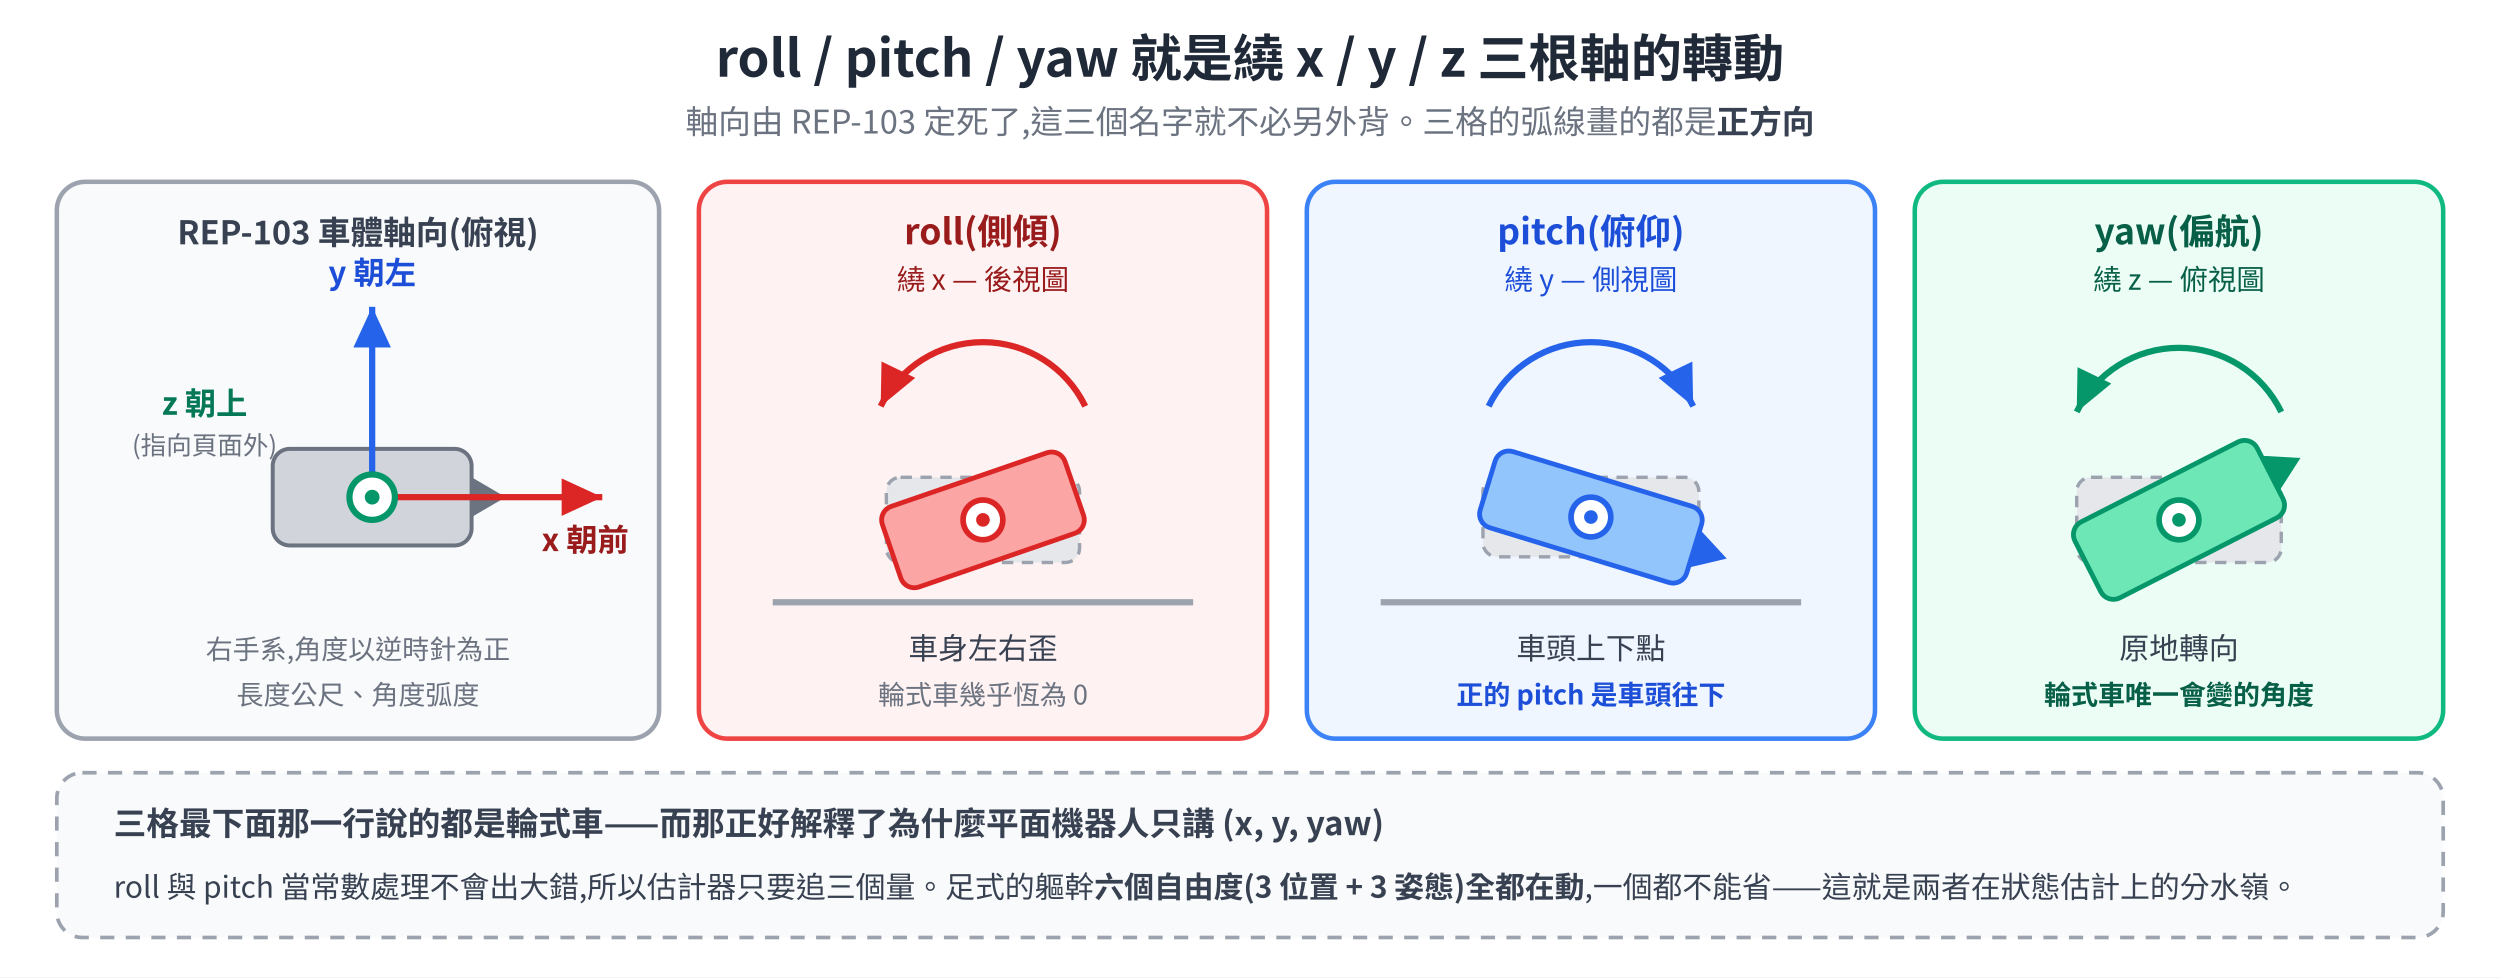
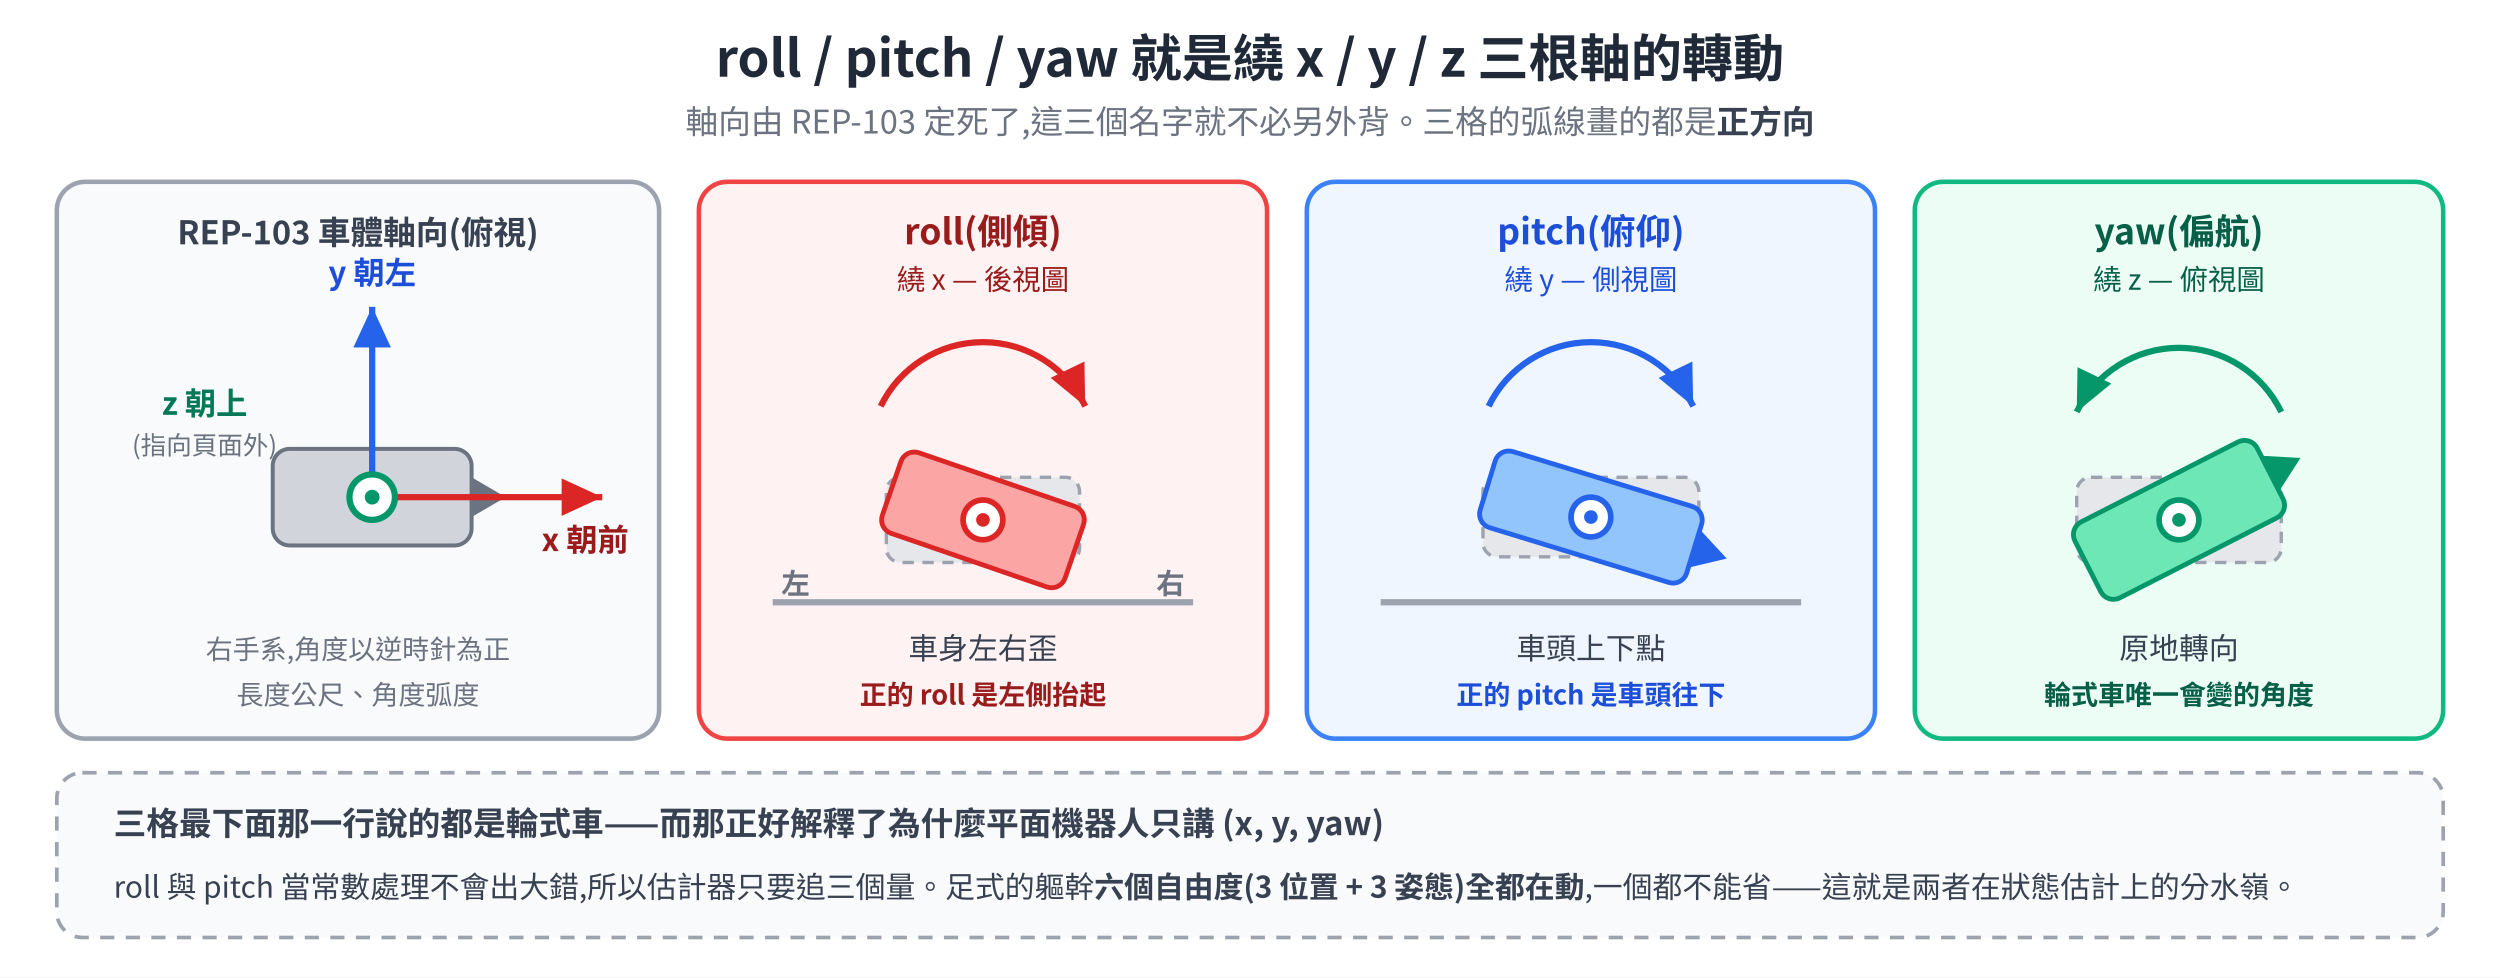
<svg xmlns="http://www.w3.org/2000/svg" viewBox="0 0 880 344" font-family="'Noto Sans CJK TC','PingFang TC','Microsoft JhengHei',sans-serif">
  <defs>
    <marker id="rpyA" markerWidth="9" markerHeight="9" refX="7" refY="3.5" orient="auto">
      <path d="M0,0 L7,3.5 L0,7 Z" fill="#374151" />
    </marker>
    <marker id="rpyR" markerWidth="8" markerHeight="8" refX="6.5" refY="3" orient="auto">
      <path d="M0,0 L6.5,3 L0,6 Z" fill="#DC2626" />
    </marker>
    <marker id="rpyB" markerWidth="8" markerHeight="8" refX="6.5" refY="3" orient="auto">
      <path d="M0,0 L6.5,3 L0,6 Z" fill="#2563EB" />
    </marker>
    <marker id="rpyG" markerWidth="8" markerHeight="8" refX="6.5" refY="3" orient="auto">
      <path d="M0,0 L6.5,3 L0,6 Z" fill="#059669" />
    </marker>
  </defs>
  <rect width="880" height="344" fill="#ffffff" />
  <text x="440" y="27" text-anchor="middle" font-size="18" font-weight="700" fill="#1F2937">roll / pitch / yaw 就是繞 x / y / z 三根軸的轉動</text>
  <text x="440" y="47" text-anchor="middle" font-size="11.5" fill="#6B7280">軸向由 REP-103 定死了,這三個名字就不必另外背。三格的弧線畫的都是<tspan font-weight="700" fill="#374151">正方向</tspan>
  </text>
  <rect x="20" y="64" width="212" height="196" rx="10" fill="#F9FAFB" stroke="#9CA3AF" stroke-width="1.6" />
  <text x="126" y="86" text-anchor="middle" font-size="11.5" font-weight="700" fill="#374151">REP-103 車體軸向(俯視)</text>
  <rect x="96" y="158" width="70" height="34" rx="6" fill="#D1D5DB" stroke="#6B7280" stroke-width="1.4" />
  <path d="M166,168 L178,175 L166,182 Z" fill="#6B7280" />
  <line x1="131" y1="175" x2="212" y2="175" stroke="#DC2626" stroke-width="2.2" marker-end="url(#rpyR)" />
  <text x="206" y="194" text-anchor="middle" font-size="11" font-weight="700" fill="#991B1B">x 朝前</text>
  <line x1="131" y1="175" x2="131" y2="108" stroke="#2563EB" stroke-width="2.2" marker-end="url(#rpyB)" />
  <text x="131" y="100" text-anchor="middle" font-size="11" font-weight="700" fill="#1D4ED8">y 朝左</text>
  <circle cx="131" cy="175" r="8" fill="#ffffff" stroke="#059669" stroke-width="2.2" />
  <circle cx="131" cy="175" r="2.6" fill="#059669" />
  <text x="72" y="146" text-anchor="middle" font-size="11" font-weight="700" fill="#047857">z 朝上</text>
  <text x="72" y="160" text-anchor="middle" font-size="9" fill="#6B7280">(指向頁面外)</text>
  <text x="126" y="232" text-anchor="middle" font-size="9.5" fill="#6B7280">右手系,角度以逆時針為正</text>
  <text x="126" y="248" text-anchor="middle" font-size="9.5" fill="#6B7280">長度公尺、角度弧度</text>
  <rect x="246" y="64" width="200" height="196" rx="10" fill="#FEF2F2" stroke="#EF4444" stroke-width="1.6" />
  <text x="346" y="86" text-anchor="middle" font-size="12.5" font-weight="700" fill="#991B1B">roll(側傾)</text>
  <text x="346" y="102" text-anchor="middle" font-size="10" fill="#991B1B">繞 x — 後視圖</text>
  <line x1="272" y1="212" x2="420" y2="212" stroke="#9CA3AF" stroke-width="2.2" />
+   <text x="280" y="209" text-anchor="middle" font-size="10" font-weight="700" fill="#6B7280">左</text>
+   <text x="412" y="209" text-anchor="middle" font-size="10" font-weight="700" fill="#6B7280">右</text>
  <rect x="312" y="168" width="68" height="30" rx="5" fill="#E5E7EB" stroke="#9CA3AF" stroke-width="1.2" stroke-dasharray="4,3" />
-   <g transform="rotate(-19 346 183)">
+   <g transform="rotate(19 346 183)">
    <rect x="312" y="168" width="68" height="30" rx="5" fill="#FCA5A5" stroke="#DC2626" stroke-width="1.7" />
  </g>
-   <path d="M382,143 A 40 40 0 0 0 310,143" fill="none" stroke="#DC2626" stroke-width="2.2" marker-end="url(#rpyR)" />
+   <path d="M310,143 A 40 40 0 0 1 382,143" fill="none" stroke="#DC2626" stroke-width="2.2" marker-end="url(#rpyR)" />
  <circle cx="346" cy="183" r="7" fill="#ffffff" stroke="#DC2626" stroke-width="2" />
  <circle cx="346" cy="183" r="2.4" fill="#DC2626" />
  <text x="346" y="232" text-anchor="middle" font-size="10.5" fill="#374151">車身左右歪</text>
-   <text x="346" y="248" text-anchor="middle" font-size="9.5" fill="#6B7280">輪式車幾乎恆為 0</text>
+   <text x="346" y="248" text-anchor="middle" font-size="9.5" font-weight="700" fill="#991B1B">正的 roll 是左側抬起</text>
  <rect x="460" y="64" width="200" height="196" rx="10" fill="#EFF6FF" stroke="#3B82F6" stroke-width="1.6" />
  <text x="560" y="86" text-anchor="middle" font-size="12.5" font-weight="700" fill="#1D4ED8">pitch(俯仰)</text>
  <text x="560" y="102" text-anchor="middle" font-size="10" fill="#1D4ED8">繞 y — 側視圖</text>
  <line x1="486" y1="212" x2="634" y2="212" stroke="#9CA3AF" stroke-width="2.2" />
  <rect x="522" y="168" width="76" height="28" rx="5" fill="#E5E7EB" stroke="#9CA3AF" stroke-width="1.2" stroke-dasharray="4,3" />
  <g transform="rotate(17 560 182)">
    <rect x="522" y="168" width="76" height="28" rx="5" fill="#93C5FD" stroke="#2563EB" stroke-width="1.7" />
    <path d="M598,175 L610,182 L598,189 Z" fill="#2563EB" />
  </g>
  <path d="M524,143 A 40 40 0 0 1 596,143" fill="none" stroke="#2563EB" stroke-width="2.2" marker-end="url(#rpyB)" />
  <circle cx="560" cy="182" r="7" fill="#ffffff" stroke="#2563EB" stroke-width="2" />
  <circle cx="560" cy="182" r="2.4" fill="#2563EB" />
  <text x="560" y="232" text-anchor="middle" font-size="10.5" fill="#374151">車頭上下點</text>
  <text x="560" y="248" text-anchor="middle" font-size="9.5" font-weight="700" fill="#1D4ED8">正的 pitch 是車頭往下</text>
  <rect x="674" y="64" width="186" height="196" rx="10" fill="#ECFDF5" stroke="#10B981" stroke-width="1.6" />
  <text x="767" y="86" text-anchor="middle" font-size="12.5" font-weight="700" fill="#065F46">yaw(偏航)</text>
  <text x="767" y="102" text-anchor="middle" font-size="10" fill="#065F46">繞 z — 俯視圖</text>
  <rect x="731" y="168" width="72" height="30" rx="5" fill="#E5E7EB" stroke="#9CA3AF" stroke-width="1.2" stroke-dasharray="4,3" />
  <g transform="rotate(-27 767 183)">
    <rect x="731" y="168" width="72" height="30" rx="5" fill="#6EE7B7" stroke="#059669" stroke-width="1.7" />
    <path d="M803,176 L815,183 L803,190 Z" fill="#059669" />
  </g>
  <path d="M803,145 A 40 40 0 0 0 731,145" fill="none" stroke="#059669" stroke-width="2.2" marker-end="url(#rpyG)" />
  <circle cx="767" cy="183" r="7" fill="#ffffff" stroke="#059669" stroke-width="2" />
  <circle cx="767" cy="183" r="2.4" fill="#059669" />
  <text x="767" y="232" text-anchor="middle" font-size="10.5" fill="#374151">原地轉向</text>
  <text x="767" y="248" text-anchor="middle" font-size="9.5" font-weight="700" fill="#065F46">輪式車唯一會變的角度</text>
  <rect x="20" y="272" width="840" height="58" rx="9" fill="#F9FAFB" stroke="#9CA3AF" stroke-width="1.3" stroke-dasharray="5,4" />
  <text x="40" y="294" font-size="11.5" font-weight="700" fill="#374151">三格最下面那一行說的都是輪式車——而那正好解釋了為什麼平面機器人只講 (x, y, yaw)</text>
  <text x="40" y="316" font-size="10.5" fill="#374151">roll 與 pitch 當常數處理不會出大錯,所以估計器只要追三個量。足式的軀幹<tspan font-weight="700">六個自由度(3 位置 + 3 姿態)全都在動</tspan>,一個都不能省——這就是兩者在狀態估計上的分水嶺。</text>
</svg>
